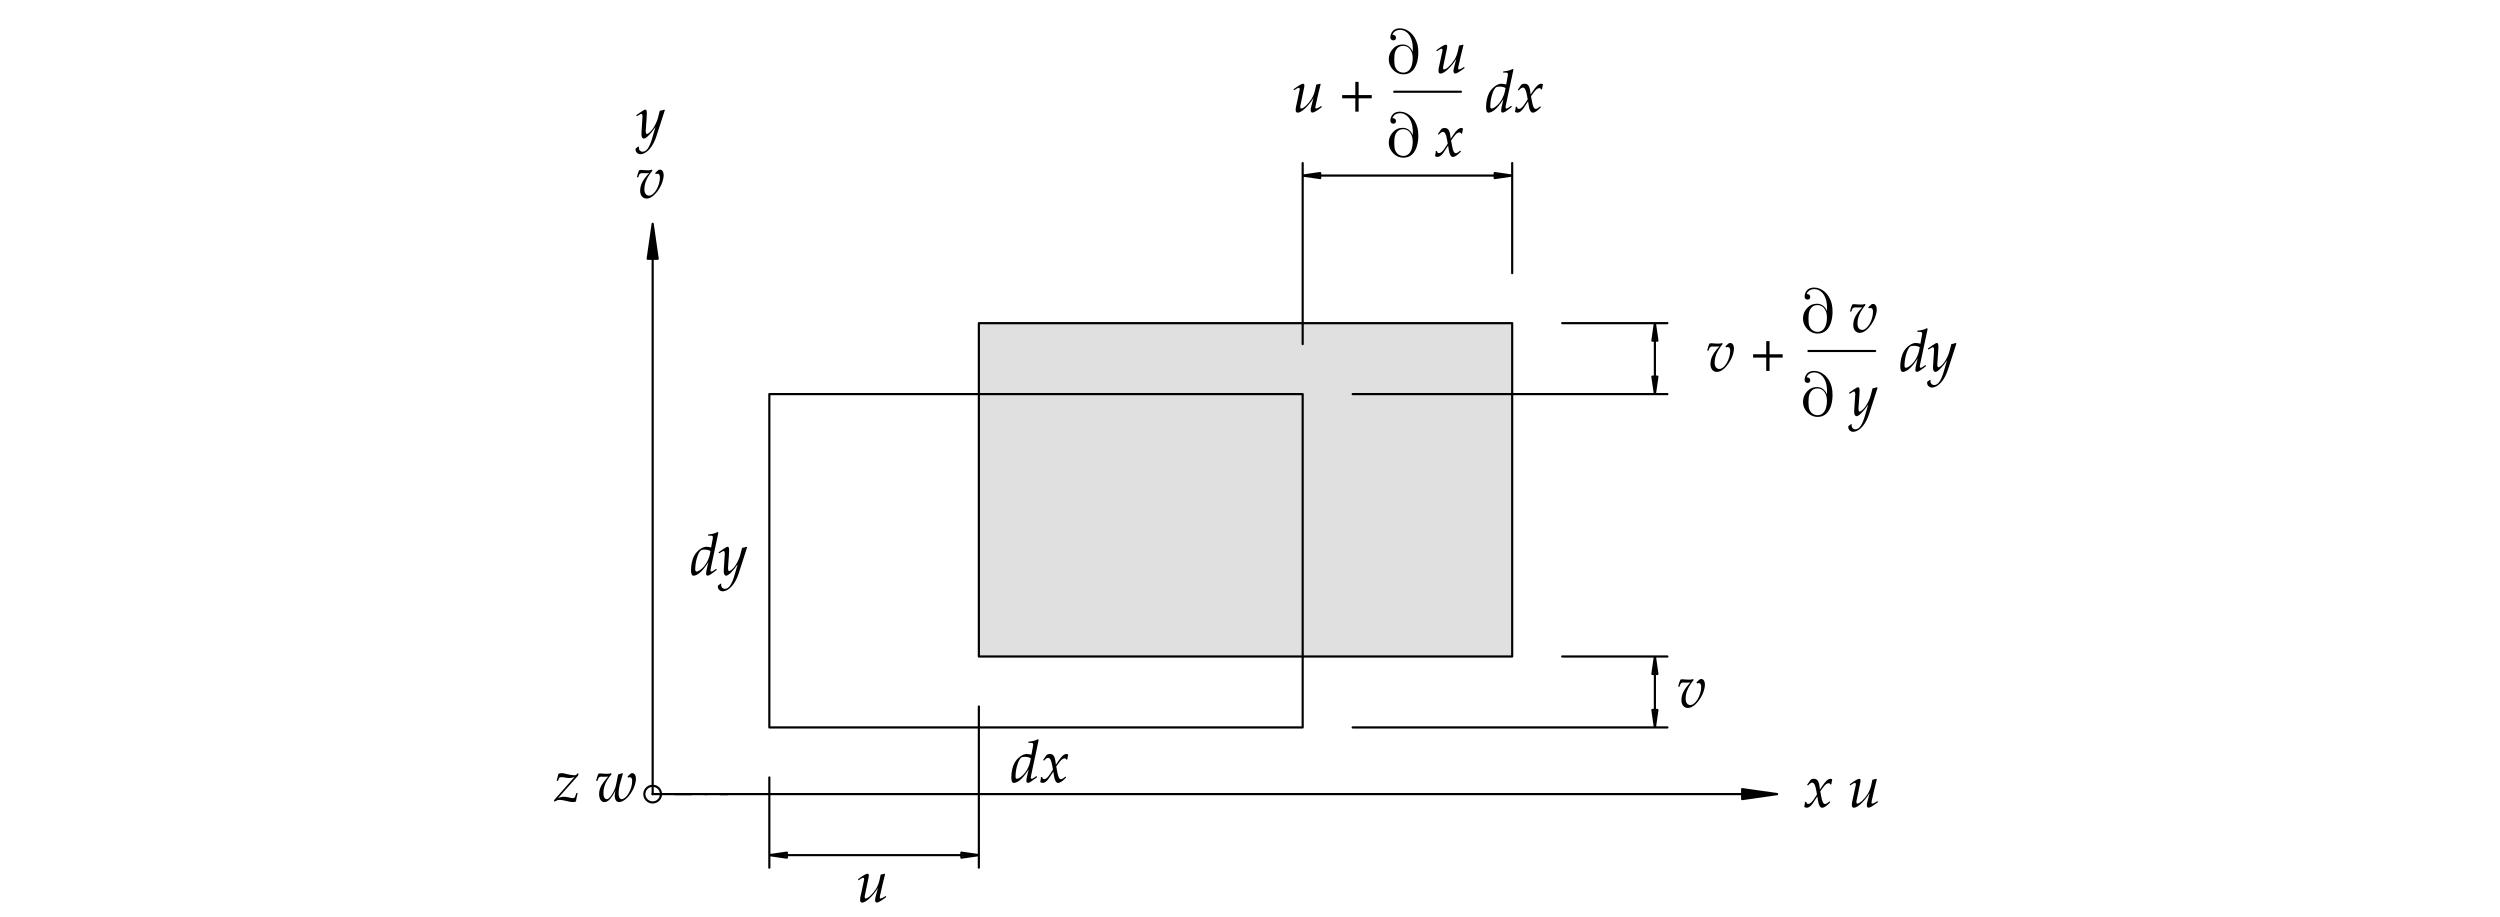
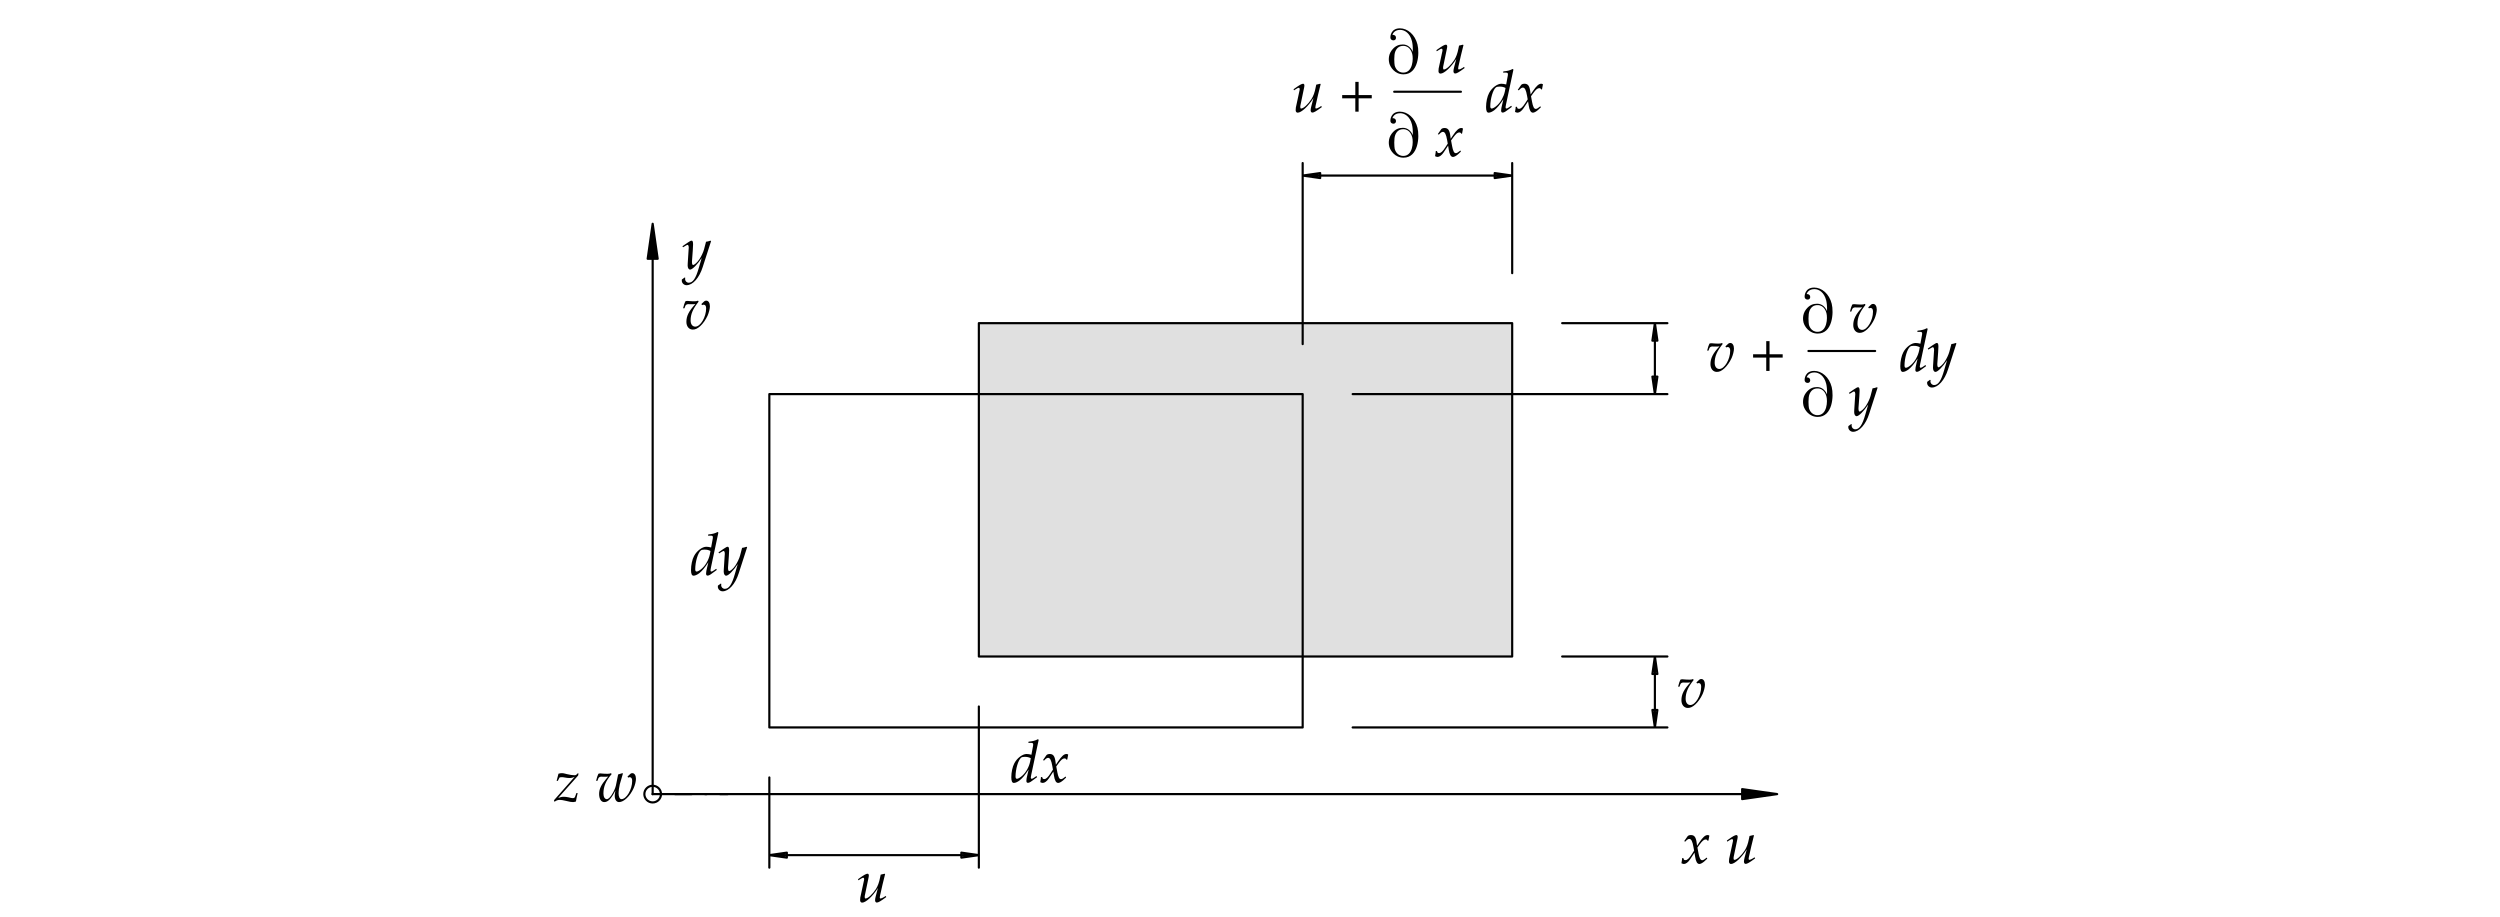
<svg xmlns="http://www.w3.org/2000/svg" version="1.1" id="svg1" width="566.929" height="207.875" viewBox="0 0 566.929 207.875">
  <defs id="defs1">
    <clipPath clipPathUnits="userSpaceOnUse" id="clipPath5">
-       <path d="M -0.004,-0.002 V 155.907 H 425.201 V -0.002 H -0.004" transform="matrix(1,0,0,-1,-94.23219,19.59637)" clip-rule="evenodd" id="path5" />
+       <path d="M -0.004,-0.002 V 155.907 H 425.201 V -0.002 H -0.004" transform="matrix(1,0,0,-1,-94.23219,19.59642)" clip-rule="evenodd" id="path5" />
    </clipPath>
    <clipPath clipPathUnits="userSpaceOnUse" id="clipPath6">
-       <path d="M -0.004,-0.002 V 155.907 H 425.201 V -0.002 H -0.004" transform="matrix(1,0,0,-1,-108.1706,132.4471)" clip-rule="evenodd" id="path6" />
+       <path d="M -0.004,-0.002 V 155.907 H 425.201 V -0.002 H -0.004" transform="matrix(1,0,0,-1,-285.8837,9.069343)" clip-rule="evenodd" id="path6" />
    </clipPath>
    <clipPath clipPathUnits="userSpaceOnUse" id="clipPath7">
-       <path d="M -0.004,-0.002 V 155.907 H 425.201 V -0.002 H -0.004" transform="matrix(1,0,0,-1,-108.1116,122.2423)" clip-rule="evenodd" id="path7" />
+       <path d="M -0.004,-0.002 V 155.907 H 425.201 V -0.002 H -0.004" transform="matrix(1,0,0,-1,-116.0335,110.1644)" clip-rule="evenodd" id="path7" />
    </clipPath>
    <clipPath clipPathUnits="userSpaceOnUse" id="clipPath8">
-       <path d="M -0.004,-0.002 V 155.907 H 425.201 V -0.002 H -0.004" transform="matrix(1,0,0,-1,-306.7797,18.63354)" clip-rule="evenodd" id="path8" />
+       <path d="M -0.004,-0.002 V 155.907 H 425.201 V -0.002 H -0.004" transform="matrix(1,0,0,-1,-115.9744,99.95964)" clip-rule="evenodd" id="path8" />
    </clipPath>
    <clipPath clipPathUnits="userSpaceOnUse" id="clipPath9">
-       <path d="M -0.004,-0.002 V 155.907 H 425.201 V -0.002 H -0.004" transform="matrix(1,0,0,-1,-171.83,22.85569)" clip-rule="evenodd" id="path9" />
+       <path d="M -0.004,-0.002 V 155.907 H 425.201 V -0.002 H -0.004" transform="matrix(1,0,0,-1,-171.83,22.85573)" clip-rule="evenodd" id="path9" />
    </clipPath>
    <clipPath clipPathUnits="userSpaceOnUse" id="clipPath10">
-       <path d="M -0.004,-0.002 V 155.907 H 425.201 V -0.002 H -0.004" transform="matrix(1,0,0,-1,-306.0662,99.40501)" clip-rule="evenodd" id="path10" />
+       <path d="M -0.004,-0.002 V 155.907 H 425.201 V -0.002 H -0.004" transform="matrix(1,0,0,-1,-306.0662,99.40506)" clip-rule="evenodd" id="path10" />
    </clipPath>
    <clipPath clipPathUnits="userSpaceOnUse" id="clipPath11">
-       <path d="M -0.004,-0.002 V 155.907 H 425.201 V -0.002 H -0.004" transform="matrix(1,0,0,-1,-314.4334,99.40501)" clip-rule="evenodd" id="path11" />
+       <path d="M -0.004,-0.002 V 155.907 H 425.201 V -0.002 H -0.004" transform="matrix(1,0,0,-1,-314.4334,99.40506)" clip-rule="evenodd" id="path11" />
    </clipPath>
    <clipPath clipPathUnits="userSpaceOnUse" id="clipPath12">
-       <path d="M -0.004,-0.002 V 155.907 H 425.201 V -0.002 H -0.004" transform="matrix(1,0,0,-1,-306.0662,85.23179)" clip-rule="evenodd" id="path12" />
+       <path d="M -0.004,-0.002 V 155.907 H 425.201 V -0.002 H -0.004" transform="matrix(1,0,0,-1,-306.0662,85.23183)" clip-rule="evenodd" id="path12" />
    </clipPath>
    <clipPath clipPathUnits="userSpaceOnUse" id="clipPath13">
-       <path d="M -0.004,-0.002 V 155.907 H 425.201 V -0.002 H -0.004" transform="matrix(1,0,0,-1,-314.4334,85.23179)" clip-rule="evenodd" id="path13" />
+       <path d="M -0.004,-0.002 V 155.907 H 425.201 V -0.002 H -0.004" transform="matrix(1,0,0,-1,-314.4334,85.23183)" clip-rule="evenodd" id="path13" />
    </clipPath>
    <clipPath clipPathUnits="userSpaceOnUse" id="clipPath14">
-       <path d="M -0.004,-0.002 V 155.907 H 425.201 V -0.002 H -0.004" transform="matrix(1,0,0,-1,-323.0265,92.76061)" clip-rule="evenodd" id="path14" />
+       <path d="M -0.004,-0.002 V 155.907 H 425.201 V -0.002 H -0.004" transform="matrix(1,0,0,-1,-323.0265,92.76065)" clip-rule="evenodd" id="path14" />
    </clipPath>
    <clipPath clipPathUnits="userSpaceOnUse" id="clipPath15">
-       <path d="M -0.004,-0.002 V 155.907 H 425.201 V -0.002 H -0.004" transform="matrix(1,0,0,-1,-290.1446,92.76061)" clip-rule="evenodd" id="path15" />
+       <path d="M -0.004,-0.002 V 155.907 H 425.201 V -0.002 H -0.004" transform="matrix(1,0,0,-1,-290.1446,92.76065)" clip-rule="evenodd" id="path15" />
    </clipPath>
    <clipPath clipPathUnits="userSpaceOnUse" id="clipPath17">
-       <path d="M -0.004,-0.002 V 155.907 H 425.201 V -0.002 H -0.004" transform="matrix(1,0,0,-1,-285.2085,35.60737)" clip-rule="evenodd" id="path17" />
+       <path d="M -0.004,-0.002 V 155.907 H 425.201 V -0.002 H -0.004" transform="matrix(1,0,0,-1,-285.2085,35.60741)" clip-rule="evenodd" id="path17" />
    </clipPath>
    <clipPath clipPathUnits="userSpaceOnUse" id="clipPath19">
-       <path d="M -0.004,-0.002 V 155.907 H 425.201 V -0.002 H -0.004" transform="matrix(1,0,0,-1,-117.3536,58.1016)" clip-rule="evenodd" id="path19" />
+       <path d="M -0.004,-0.002 V 155.907 H 425.201 V -0.002 H -0.004" transform="matrix(1,0,0,-1,-117.3536,58.10165)" clip-rule="evenodd" id="path19" />
    </clipPath>
    <clipPath clipPathUnits="userSpaceOnUse" id="clipPath20">
-       <path d="M -0.004,-0.002 V 155.907 H 425.201 V -0.002 H -0.004" transform="matrix(1,0,0,-1,-145.614,2.49446)" clip-rule="evenodd" id="path20" />
+       <path d="M -0.004,-0.002 V 155.907 H 425.201 V -0.002 H -0.004" transform="matrix(1,0,0,-1,-145.614,2.494513)" clip-rule="evenodd" id="path20" />
    </clipPath>
    <clipPath clipPathUnits="userSpaceOnUse" id="clipPath22">
-       <path d="M -0.004,-0.002 V 155.907 H 425.201 V -0.002 H -0.004" transform="matrix(1,0,0,-1,-219.6934,136.8516)" clip-rule="evenodd" id="path22" />
+       <path d="M -0.004,-0.002 V 155.907 H 425.201 V -0.002 H -0.004" transform="matrix(1,0,0,-1,-219.6934,136.8517)" clip-rule="evenodd" id="path22" />
    </clipPath>
    <clipPath clipPathUnits="userSpaceOnUse" id="clipPath23">
-       <path d="M -0.004,-0.002 V 155.907 H 425.201 V -0.002 H -0.004" transform="matrix(1,0,0,-1,-235.615,143.496)" clip-rule="evenodd" id="path23" />
+       <path d="M -0.004,-0.002 V 155.907 H 425.201 V -0.002 H -0.004" transform="matrix(1,0,0,-1,-235.615,143.4961)" clip-rule="evenodd" id="path23" />
    </clipPath>
    <clipPath clipPathUnits="userSpaceOnUse" id="clipPath24">
-       <path d="M -0.004,-0.002 V 155.907 H 425.201 V -0.002 H -0.004" transform="matrix(1,0,0,-1,-243.9822,143.496)" clip-rule="evenodd" id="path24" />
+       <path d="M -0.004,-0.002 V 155.907 H 425.201 V -0.002 H -0.004" transform="matrix(1,0,0,-1,-243.9822,143.4961)" clip-rule="evenodd" id="path24" />
    </clipPath>
    <clipPath clipPathUnits="userSpaceOnUse" id="clipPath25">
-       <path d="M -0.004,-0.002 V 155.907 H 425.201 V -0.002 H -0.004" transform="matrix(1,0,0,-1,-235.615,129.3228)" clip-rule="evenodd" id="path25" />
+       <path d="M -0.004,-0.002 V 155.907 H 425.201 V -0.002 H -0.004" transform="matrix(1,0,0,-1,-235.615,129.3229)" clip-rule="evenodd" id="path25" />
    </clipPath>
    <clipPath clipPathUnits="userSpaceOnUse" id="clipPath26">
-       <path d="M -0.004,-0.002 V 155.907 H 425.201 V -0.002 H -0.004" transform="matrix(1,0,0,-1,-243.9822,129.3228)" clip-rule="evenodd" id="path26" />
+       <path d="M -0.004,-0.002 V 155.907 H 425.201 V -0.002 H -0.004" transform="matrix(1,0,0,-1,-243.9822,129.3229)" clip-rule="evenodd" id="path26" />
    </clipPath>
    <clipPath clipPathUnits="userSpaceOnUse" id="clipPath27">
-       <path d="M -0.004,-0.002 V 155.907 H 425.201 V -0.002 H -0.004" transform="matrix(1,0,0,-1,-252.5753,136.8516)" clip-rule="evenodd" id="path27" />
+       <path d="M -0.004,-0.002 V 155.907 H 425.201 V -0.002 H -0.004" transform="matrix(1,0,0,-1,-252.5753,136.8517)" clip-rule="evenodd" id="path27" />
    </clipPath>
  </defs>
  <g id="layer-MC0">
    <path id="path1" d="M 166.482,100.943 V 44.25 h 90.709 v 56.693 z" style="fill:#e0e0e0;fill-opacity:1;fill-rule:nonzero;stroke:none" transform="matrix(1.333333,0,0,-1.333333,0,207.8747)" />
  </g>
  <path id="path2" d="m 114.803,20.845 h 2.835 m 4.819,0 h 1.304 m -11.509,0 h 0.283 m 7.37,0 h 0.283 m -9.184,0 v 0 m 12.756,0 v 0" style="fill:none;stroke:#000000;stroke-width:0.368;stroke-linecap:round;stroke-linejoin:round;stroke-miterlimit:10;stroke-dasharray:none;stroke-opacity:1" transform="matrix(1.333333,0,0,-1.333333,0,207.8747)" />
  <path id="path3" d="m 112.423,20.845 c 0,0.783 -0.635,1.417 -1.417,1.417 m 0,0 c -0.783,0 -1.417,-0.635 -1.417,-1.417 m 0,0 c 0,-0.783 0.635,-1.417 1.417,-1.417 m 0,0 c 0.783,0 1.417,0.635 1.417,1.417" style="fill:none;stroke:#000000;stroke-width:0.368;stroke-linecap:round;stroke-linejoin:round;stroke-miterlimit:10;stroke-dasharray:none;stroke-opacity:1" transform="matrix(1.333333,0,0,-1.333333,0,207.8747)" />
-   <path id="path4" d="m 130.848,88.877 h 90.709 V 32.184 h -90.709 v 56.693 m 35.634,12.067 h 90.709 V 44.25 H 166.482 v 56.693 m 141.097,-4.732 h 11.339 m -81.79,44.091 h 11.339" style="fill:none;stroke:#000000;stroke-width:0.368;stroke-linecap:round;stroke-linejoin:round;stroke-miterlimit:10;stroke-dasharray:none;stroke-opacity:1" transform="matrix(1.333333,0,0,-1.333333,0,207.8747)" />
-   <text id="text4" xml:space="preserve" transform="matrix(1.333333,0,0,1.333333,125.6429,181.7462)" clip-path="url(#clipPath5)">
+   <path id="path4" d="m 130.848,88.877 h 90.709 V 32.184 h -90.709 v 56.693 m 35.634,12.067 h 90.709 V 44.25 H 166.482 v 56.693 m 141.097,-4.732 h 11.339 M 237.127,140.302 h 11.339" style="fill:none;stroke:#000000;stroke-width:0.368;stroke-linecap:round;stroke-linejoin:round;stroke-miterlimit:10;stroke-dasharray:none;stroke-opacity:1" transform="matrix(1.333333,0,0,-1.333333,0,207.8747)" />
+   <text id="text4" xml:space="preserve" transform="matrix(1.333333,0,0,1.333333,125.6429,181.7461)" clip-path="url(#clipPath5)">
    <tspan style="font-style:italic;font-variant:normal;font-weight:normal;font-stretch:normal;font-size:10.007px;font-family:'Palatino Linotype';writing-mode:lr-tb;fill:#000000;fill-opacity:1;fill-rule:nonzero;stroke:none" x="0 4.443 6.945" y="0" id="tspan4">z w</tspan>
  </text>
-   <text id="text5" xml:space="preserve" transform="matrix(1.333333,0,0,1.333333,144.2275,31.27859)" clip-path="url(#clipPath6)">
-     <tspan style="font-style:italic;font-variant:normal;font-weight:normal;font-stretch:normal;font-size:10.007px;font-family:'Palatino Linotype';writing-mode:lr-tb;fill:#000000;fill-opacity:1;fill-rule:nonzero;stroke:none" x="0" y="0" id="tspan5">y</tspan>
+   <text id="text5" xml:space="preserve" transform="matrix(1.333333,0,0,1.333333,381.1783,195.7822)" clip-path="url(#clipPath6)">
+     <tspan style="font-style:italic;font-variant:normal;font-weight:normal;font-stretch:normal;font-size:10.007px;font-family:'Palatino Linotype';writing-mode:lr-tb;fill:#000000;fill-opacity:1;fill-rule:nonzero;stroke:none" x="0 5.004 7.505 13.069" y="0" id="tspan5">x u </tspan>
  </text>
-   <text id="text6" xml:space="preserve" transform="matrix(1.333333,0,0,1.333333,144.1488,44.88488)" clip-path="url(#clipPath7)">
-     <tspan style="font-style:italic;font-variant:normal;font-weight:normal;font-stretch:normal;font-size:10.007px;font-family:'Palatino Linotype';writing-mode:lr-tb;fill:#000000;fill-opacity:1;fill-rule:nonzero;stroke:none" x="0" y="0" id="tspan6">v</tspan>
+   <text id="text6" xml:space="preserve" transform="matrix(1.333333,0,0,1.333333,154.7113,60.98884)" clip-path="url(#clipPath7)">
+     <tspan style="font-style:italic;font-variant:normal;font-weight:normal;font-stretch:normal;font-size:10.007px;font-family:'Palatino Linotype';writing-mode:lr-tb;fill:#000000;fill-opacity:1;fill-rule:nonzero;stroke:none" x="0" y="0" id="tspan6">y</tspan>
  </text>
-   <text id="text7" xml:space="preserve" transform="matrix(1.333333,0,0,1.333333,409.0396,183.03)" clip-path="url(#clipPath8)">
-     <tspan style="font-style:italic;font-variant:normal;font-weight:normal;font-stretch:normal;font-size:10.007px;font-family:'Palatino Linotype';writing-mode:lr-tb;fill:#000000;fill-opacity:1;fill-rule:nonzero;stroke:none" x="0 5.004 7.505 13.069" y="0" id="tspan7">x u </tspan>
+   <text id="text7" xml:space="preserve" transform="matrix(1.333333,0,0,1.333333,154.6325,74.59515)" clip-path="url(#clipPath8)">
+     <tspan style="font-style:italic;font-variant:normal;font-weight:normal;font-stretch:normal;font-size:10.007px;font-family:'Palatino Linotype';writing-mode:lr-tb;fill:#000000;fill-opacity:1;fill-rule:nonzero;stroke:none" x="0" y="0" id="tspan7">v</tspan>
  </text>
  <text id="text8" xml:space="preserve" transform="matrix(1.333333,0,0,1.333333,229.1066,177.4004)" clip-path="url(#clipPath9)">
    <tspan style="font-style:italic;font-variant:normal;font-weight:normal;font-stretch:normal;font-size:10.007px;font-family:'Palatino Linotype';writing-mode:lr-tb;fill:#000000;fill-opacity:1;fill-rule:nonzero;stroke:none" x="0 5.004" y="0" id="tspan8">dx</tspan>
  </text>
-   <text id="text9" xml:space="preserve" transform="matrix(1.333333,0,0,1.333333,408.0882,75.33465)" clip-path="url(#clipPath10)">
+   <text id="text9" xml:space="preserve" transform="matrix(1.333333,0,0,1.333333,408.0882,75.33459)" clip-path="url(#clipPath10)">
    <tspan style="font-variant:normal;font-weight:normal;font-stretch:normal;font-size:10.616px;font-family:'Cambria Math';writing-mode:lr-tb;fill:#000000;fill-opacity:1;fill-rule:nonzero;stroke:none" x="0" y="0" id="tspan9">∂</tspan>
  </text>
-   <text id="text10" xml:space="preserve" transform="matrix(1.333333,0,0,1.333333,419.2444,75.33465)" clip-path="url(#clipPath11)">
+   <text id="text10" xml:space="preserve" transform="matrix(1.333333,0,0,1.333333,419.2444,75.33459)" clip-path="url(#clipPath11)">
    <tspan style="font-style:italic;font-variant:normal;font-weight:normal;font-stretch:normal;font-size:10.007px;font-family:'Palatino Linotype';writing-mode:lr-tb;fill:#000000;fill-opacity:1;fill-rule:nonzero;stroke:none" x="0" y="0" id="tspan10">v</tspan>
  </text>
-   <text id="text11" xml:space="preserve" transform="matrix(1.333333,0,0,1.333333,408.0882,94.23228)" clip-path="url(#clipPath12)">
+   <text id="text11" xml:space="preserve" transform="matrix(1.333333,0,0,1.333333,408.0882,94.23223)" clip-path="url(#clipPath12)">
    <tspan style="font-variant:normal;font-weight:normal;font-stretch:normal;font-size:10.616px;font-family:'Cambria Math';writing-mode:lr-tb;fill:#000000;fill-opacity:1;fill-rule:nonzero;stroke:none" x="0" y="0" id="tspan11">∂</tspan>
  </text>
-   <text id="text12" xml:space="preserve" transform="matrix(1.333333,0,0,1.333333,419.2444,94.23228)" clip-path="url(#clipPath13)">
+   <text id="text12" xml:space="preserve" transform="matrix(1.333333,0,0,1.333333,419.2444,94.23223)" clip-path="url(#clipPath13)">
    <tspan style="font-style:italic;font-variant:normal;font-weight:normal;font-stretch:normal;font-size:10.007px;font-family:'Palatino Linotype';writing-mode:lr-tb;fill:#000000;fill-opacity:1;fill-rule:nonzero;stroke:none" x="0" y="0" id="tspan12">y</tspan>
  </text>
-   <text id="text13" xml:space="preserve" transform="matrix(1.333333,0,0,1.333333,430.702,84.19385)" clip-path="url(#clipPath14)">
+   <text id="text13" xml:space="preserve" transform="matrix(1.333333,0,0,1.333333,430.702,84.1938)" clip-path="url(#clipPath14)">
    <tspan style="font-style:italic;font-variant:normal;font-weight:normal;font-stretch:normal;font-size:10.007px;font-family:'Palatino Linotype';writing-mode:lr-tb;fill:#000000;fill-opacity:1;fill-rule:nonzero;stroke:none" x="0 5.004" y="0" id="tspan13">dy</tspan>
  </text>
-   <text id="text14" xml:space="preserve" transform="matrix(1.333333,0,0,1.333333,386.8595,84.19385)" clip-path="url(#clipPath15)">
+   <text id="text14" xml:space="preserve" transform="matrix(1.333333,0,0,1.333333,386.8595,84.1938)" clip-path="url(#clipPath15)">
    <tspan style="font-style:italic;font-variant:normal;font-weight:normal;font-stretch:normal;font-size:10.007px;font-family:'Palatino Linotype';writing-mode:lr-tb;fill:#000000;fill-opacity:1;fill-rule:nonzero;stroke:none" x="0 5.004 7.505 12.509" y="0" id="tspan14">v + </tspan>
  </text>
-   <path id="path16" d="m 281.462,32.184 -0.425,2.976 h 0.85 l -0.425,-2.976 m 0,12.067 -0.425,-2.976 h 0.85 l -0.425,2.976 m 0,-12.067 h -2.126 m 2.126,0 h 2.126 m -2.126,12.067 h -2.126 m 2.126,0 h 2.126 M 281.462,32.184 h -51.402 m 51.402,12.067 H 265.694 M 281.462,32.184 v 0 m 0,12.067 v 0 m 0,-12.067 v 12.067" style="fill:none;stroke:#000000;stroke-width:0.368;stroke-linecap:round;stroke-linejoin:round;stroke-miterlimit:10;stroke-dasharray:none;stroke-opacity:1" transform="matrix(1.333333,0,0,-1.333333,0,207.8747)" />
-   <text id="text16" xml:space="preserve" transform="matrix(1.333333,0,0,1.333333,380.278,160.3982)" clip-path="url(#clipPath17)">
+   <path id="path16" d="m 281.462,32.184 -0.425,2.976 h 0.85 l -0.425,-2.976 m 0,12.067 -0.425,-2.976 h 0.85 l -0.425,2.976 m 0,-12.067 h -2.126 m 2.126,0 h 2.126 m -2.126,12.067 h -2.126 m 2.126,0 h 2.126 m -2.126,-12.067 h -51.402 m 51.402,12.067 h -15.768 m 15.768,-12.067 v 0 m 0,12.067 v 0 m 0,-12.067 v 12.067" style="fill:none;stroke:#000000;stroke-width:0.368;stroke-linecap:round;stroke-linejoin:round;stroke-miterlimit:10;stroke-dasharray:none;stroke-opacity:1" transform="matrix(1.333333,0,0,-1.333333,0,207.8747)" />
+   <text id="text16" xml:space="preserve" transform="matrix(1.333333,0,0,1.333333,380.278,160.3981)" clip-path="url(#clipPath17)">
    <tspan style="font-style:italic;font-variant:normal;font-weight:normal;font-stretch:normal;font-size:10.007px;font-family:'Palatino Linotype';writing-mode:lr-tb;fill:#000000;fill-opacity:1;fill-rule:nonzero;stroke:none" x="0" y="0" id="tspan16">v</tspan>
  </text>
  <path id="path18" d="m 281.462,88.877 -0.425,2.976 h 0.85 l -0.425,-2.976 m 0,12.067 -0.425,-2.976 h 0.85 l -0.425,2.976 m 0,-12.067 h -2.126 m 2.126,0 h 2.126 m -2.126,12.067 h -2.126 m 2.126,0 h 2.126 m -2.126,-12.067 h -51.402 m 51.402,12.067 h -15.768 m 15.768,-12.067 v 0 m 0,12.067 v 0 m 0,-12.067 v 12.067" style="fill:none;stroke:#000000;stroke-width:0.368;stroke-linecap:round;stroke-linejoin:round;stroke-miterlimit:10;stroke-dasharray:none;stroke-opacity:1" transform="matrix(1.333333,0,0,-1.333333,0,207.8747)" />
-   <text id="text18" xml:space="preserve" transform="matrix(1.333333,0,0,1.333333,156.4714,130.4059)" clip-path="url(#clipPath19)">
+   <text id="text18" xml:space="preserve" transform="matrix(1.333333,0,0,1.333333,156.4714,130.4058)" clip-path="url(#clipPath19)">
    <tspan style="font-style:italic;font-variant:normal;font-weight:normal;font-stretch:normal;font-size:10.007px;font-family:'Palatino Linotype';writing-mode:lr-tb;fill:#000000;fill-opacity:1;fill-rule:nonzero;stroke:none" x="0 5.004" y="0" id="tspan18">dy</tspan>
  </text>
  <text id="text19" xml:space="preserve" transform="matrix(1.333333,0,0,1.333333,194.152,204.5487)" clip-path="url(#clipPath20)">
    <tspan style="font-style:italic;font-variant:normal;font-weight:normal;font-stretch:normal;font-size:10.007px;font-family:'Palatino Linotype';writing-mode:lr-tb;fill:#000000;fill-opacity:1;fill-rule:nonzero;stroke:none" x="0" y="0" id="tspan19">u</tspan>
  </text>
-   <path id="path21" d="m 130.848,10.465 2.976,0.425 v -0.85 l -2.976,0.425 m 35.634,0 -2.976,0.425 v -0.85 l 2.976,0.425 m -35.634,0 v 2.126 m 0,-2.126 V 8.339 m 35.634,2.126 v 2.126 m 0,-2.126 V 8.339 m -35.634,2.126 V 23.68 M 166.482,10.465 V 35.746 M 130.848,10.465 v 0 m 35.634,0 v 0 m -35.634,0 h 35.634 m 55.075,115.581 2.976,0.425 v -0.85 l -2.976,0.425 m 35.634,0 -2.976,0.425 v -0.85 l 2.976,0.425 m -35.634,0 v 2.126 m 0,-2.126 v -2.126 m 35.634,2.126 v 2.126 m 0,-2.126 v -2.126 m -35.634,2.126 V 97.381 m 35.634,28.665 v -16.599 m -35.634,16.599 v 0 m 35.634,0 v 0 m -35.634,0 h 35.634" style="fill:none;stroke:#000000;stroke-width:0.368;stroke-linecap:round;stroke-linejoin:round;stroke-miterlimit:10;stroke-dasharray:none;stroke-opacity:1" transform="matrix(1.333333,0,0,-1.333333,0,207.8747)" />
-   <text id="text21" xml:space="preserve" transform="matrix(1.333333,0,0,1.333333,292.9246,25.40583)" clip-path="url(#clipPath22)">
+   <path id="path21" d="m 130.848,10.465 2.976,0.425 v -0.85 l -2.976,0.425 m 35.634,0 -2.976,0.425 v -0.85 l 2.976,0.425 m -35.634,0 v 2.126 m 0,-2.126 V 8.339 m 35.634,2.126 v 2.126 m 0,-2.126 V 8.339 m -35.634,2.126 V 23.68 M 166.482,10.465 V 35.747 M 130.848,10.465 v 0 m 35.634,0 v 0 m -35.634,0 h 35.634 m 55.075,115.581 2.976,0.425 v -0.85 l -2.976,0.425 m 35.634,0 -2.976,0.425 v -0.85 l 2.976,0.425 m -35.634,0 v 2.126 m 0,-2.126 v -2.126 m 35.634,2.126 v 2.126 m 0,-2.126 v -2.126 m -35.634,2.126 V 97.381 m 35.634,28.665 v -16.599 m -35.634,16.599 v 0 m 35.634,0 v 0 m -35.634,0 h 35.634" style="fill:none;stroke:#000000;stroke-width:0.368;stroke-linecap:round;stroke-linejoin:round;stroke-miterlimit:10;stroke-dasharray:none;stroke-opacity:1" transform="matrix(1.333333,0,0,-1.333333,0,207.8747)" />
+   <text id="text21" xml:space="preserve" transform="matrix(1.333333,0,0,1.333333,292.9246,25.40577)" clip-path="url(#clipPath22)">
    <tspan style="font-style:italic;font-variant:normal;font-weight:normal;font-stretch:normal;font-size:10.007px;font-family:'Palatino Linotype';writing-mode:lr-tb;fill:#000000;fill-opacity:1;fill-rule:nonzero;stroke:none" x="0 5.564 8.066 13.069" y="0" id="tspan21">u + </tspan>
  </text>
-   <text id="text22" xml:space="preserve" transform="matrix(1.333333,0,0,1.333333,314.1533,16.54661)" clip-path="url(#clipPath23)">
+   <text id="text22" xml:space="preserve" transform="matrix(1.333333,0,0,1.333333,314.1533,16.54655)" clip-path="url(#clipPath23)">
    <tspan style="font-variant:normal;font-weight:normal;font-stretch:normal;font-size:10.616px;font-family:'Cambria Math';writing-mode:lr-tb;fill:#000000;fill-opacity:1;fill-rule:nonzero;stroke:none" x="0" y="0" id="tspan22">∂</tspan>
  </text>
-   <text id="text23" xml:space="preserve" transform="matrix(1.333333,0,0,1.333333,325.3096,16.54661)" clip-path="url(#clipPath24)">
+   <text id="text23" xml:space="preserve" transform="matrix(1.333333,0,0,1.333333,325.3096,16.54655)" clip-path="url(#clipPath24)">
    <tspan style="font-style:italic;font-variant:normal;font-weight:normal;font-stretch:normal;font-size:10.007px;font-family:'Palatino Linotype';writing-mode:lr-tb;fill:#000000;fill-opacity:1;fill-rule:nonzero;stroke:none" x="0" y="0" id="tspan23">u</tspan>
  </text>
-   <text id="text24" xml:space="preserve" transform="matrix(1.333333,0,0,1.333333,314.1533,35.44425)" clip-path="url(#clipPath25)">
+   <text id="text24" xml:space="preserve" transform="matrix(1.333333,0,0,1.333333,314.1533,35.44419)" clip-path="url(#clipPath25)">
    <tspan style="font-variant:normal;font-weight:normal;font-stretch:normal;font-size:10.616px;font-family:'Cambria Math';writing-mode:lr-tb;fill:#000000;fill-opacity:1;fill-rule:nonzero;stroke:none" x="0" y="0" id="tspan24">∂</tspan>
  </text>
-   <text id="text25" xml:space="preserve" transform="matrix(1.333333,0,0,1.333333,325.3096,35.44425)" clip-path="url(#clipPath26)">
+   <text id="text25" xml:space="preserve" transform="matrix(1.333333,0,0,1.333333,325.3096,35.44419)" clip-path="url(#clipPath26)">
    <tspan style="font-style:italic;font-variant:normal;font-weight:normal;font-stretch:normal;font-size:10.007px;font-family:'Palatino Linotype';writing-mode:lr-tb;fill:#000000;fill-opacity:1;fill-rule:nonzero;stroke:none" x="0" y="0" id="tspan25">x</tspan>
  </text>
-   <text id="text26" xml:space="preserve" transform="matrix(1.333333,0,0,1.333333,336.7671,25.40583)" clip-path="url(#clipPath27)">
+   <text id="text26" xml:space="preserve" transform="matrix(1.333333,0,0,1.333333,336.7671,25.40577)" clip-path="url(#clipPath27)">
    <tspan style="font-style:italic;font-variant:normal;font-weight:normal;font-stretch:normal;font-size:10.007px;font-family:'Palatino Linotype';writing-mode:lr-tb;fill:#000000;fill-opacity:1;fill-rule:nonzero;stroke:none" x="0 5.004" y="0" id="tspan26">dx</tspan>
  </text>
  <path id="path28" d="m 111.005,20.845 v 97.003 m 0,-5.953 v -0.425 m 0,6.378 v 0 l -0.85,-5.953 h 1.701 l -0.85,5.953" style="fill:none;stroke:#000000;stroke-width:0.368;stroke-linecap:round;stroke-linejoin:round;stroke-miterlimit:10;stroke-dasharray:none;stroke-opacity:1" transform="matrix(1.333333,0,0,-1.333333,0,207.8747)" />
  <path id="path29" d="m 111.856,111.896 -0.85,5.953 -0.85,-5.953 z" style="fill:#000000;fill-opacity:1;fill-rule:nonzero;stroke:none" transform="matrix(1.333333,0,0,-1.333333,0,207.8747)" />
  <path id="path30" d="m 111.005,20.845 h 191.251 m -5.953,0 h -0.425 m 6.378,0 v 0 l -5.953,0.85 v -1.701 l 5.953,0.85" style="fill:none;stroke:#000000;stroke-width:0.368;stroke-linecap:round;stroke-linejoin:round;stroke-miterlimit:10;stroke-dasharray:none;stroke-opacity:1" transform="matrix(1.333333,0,0,-1.333333,0,207.8747)" />
  <path id="path31" d="m 296.304,19.995 5.953,0.85 -5.953,0.85 z" style="fill:#000000;fill-opacity:1;fill-rule:nonzero;stroke:none" transform="matrix(1.333333,0,0,-1.333333,0,207.8747)" />
</svg>
